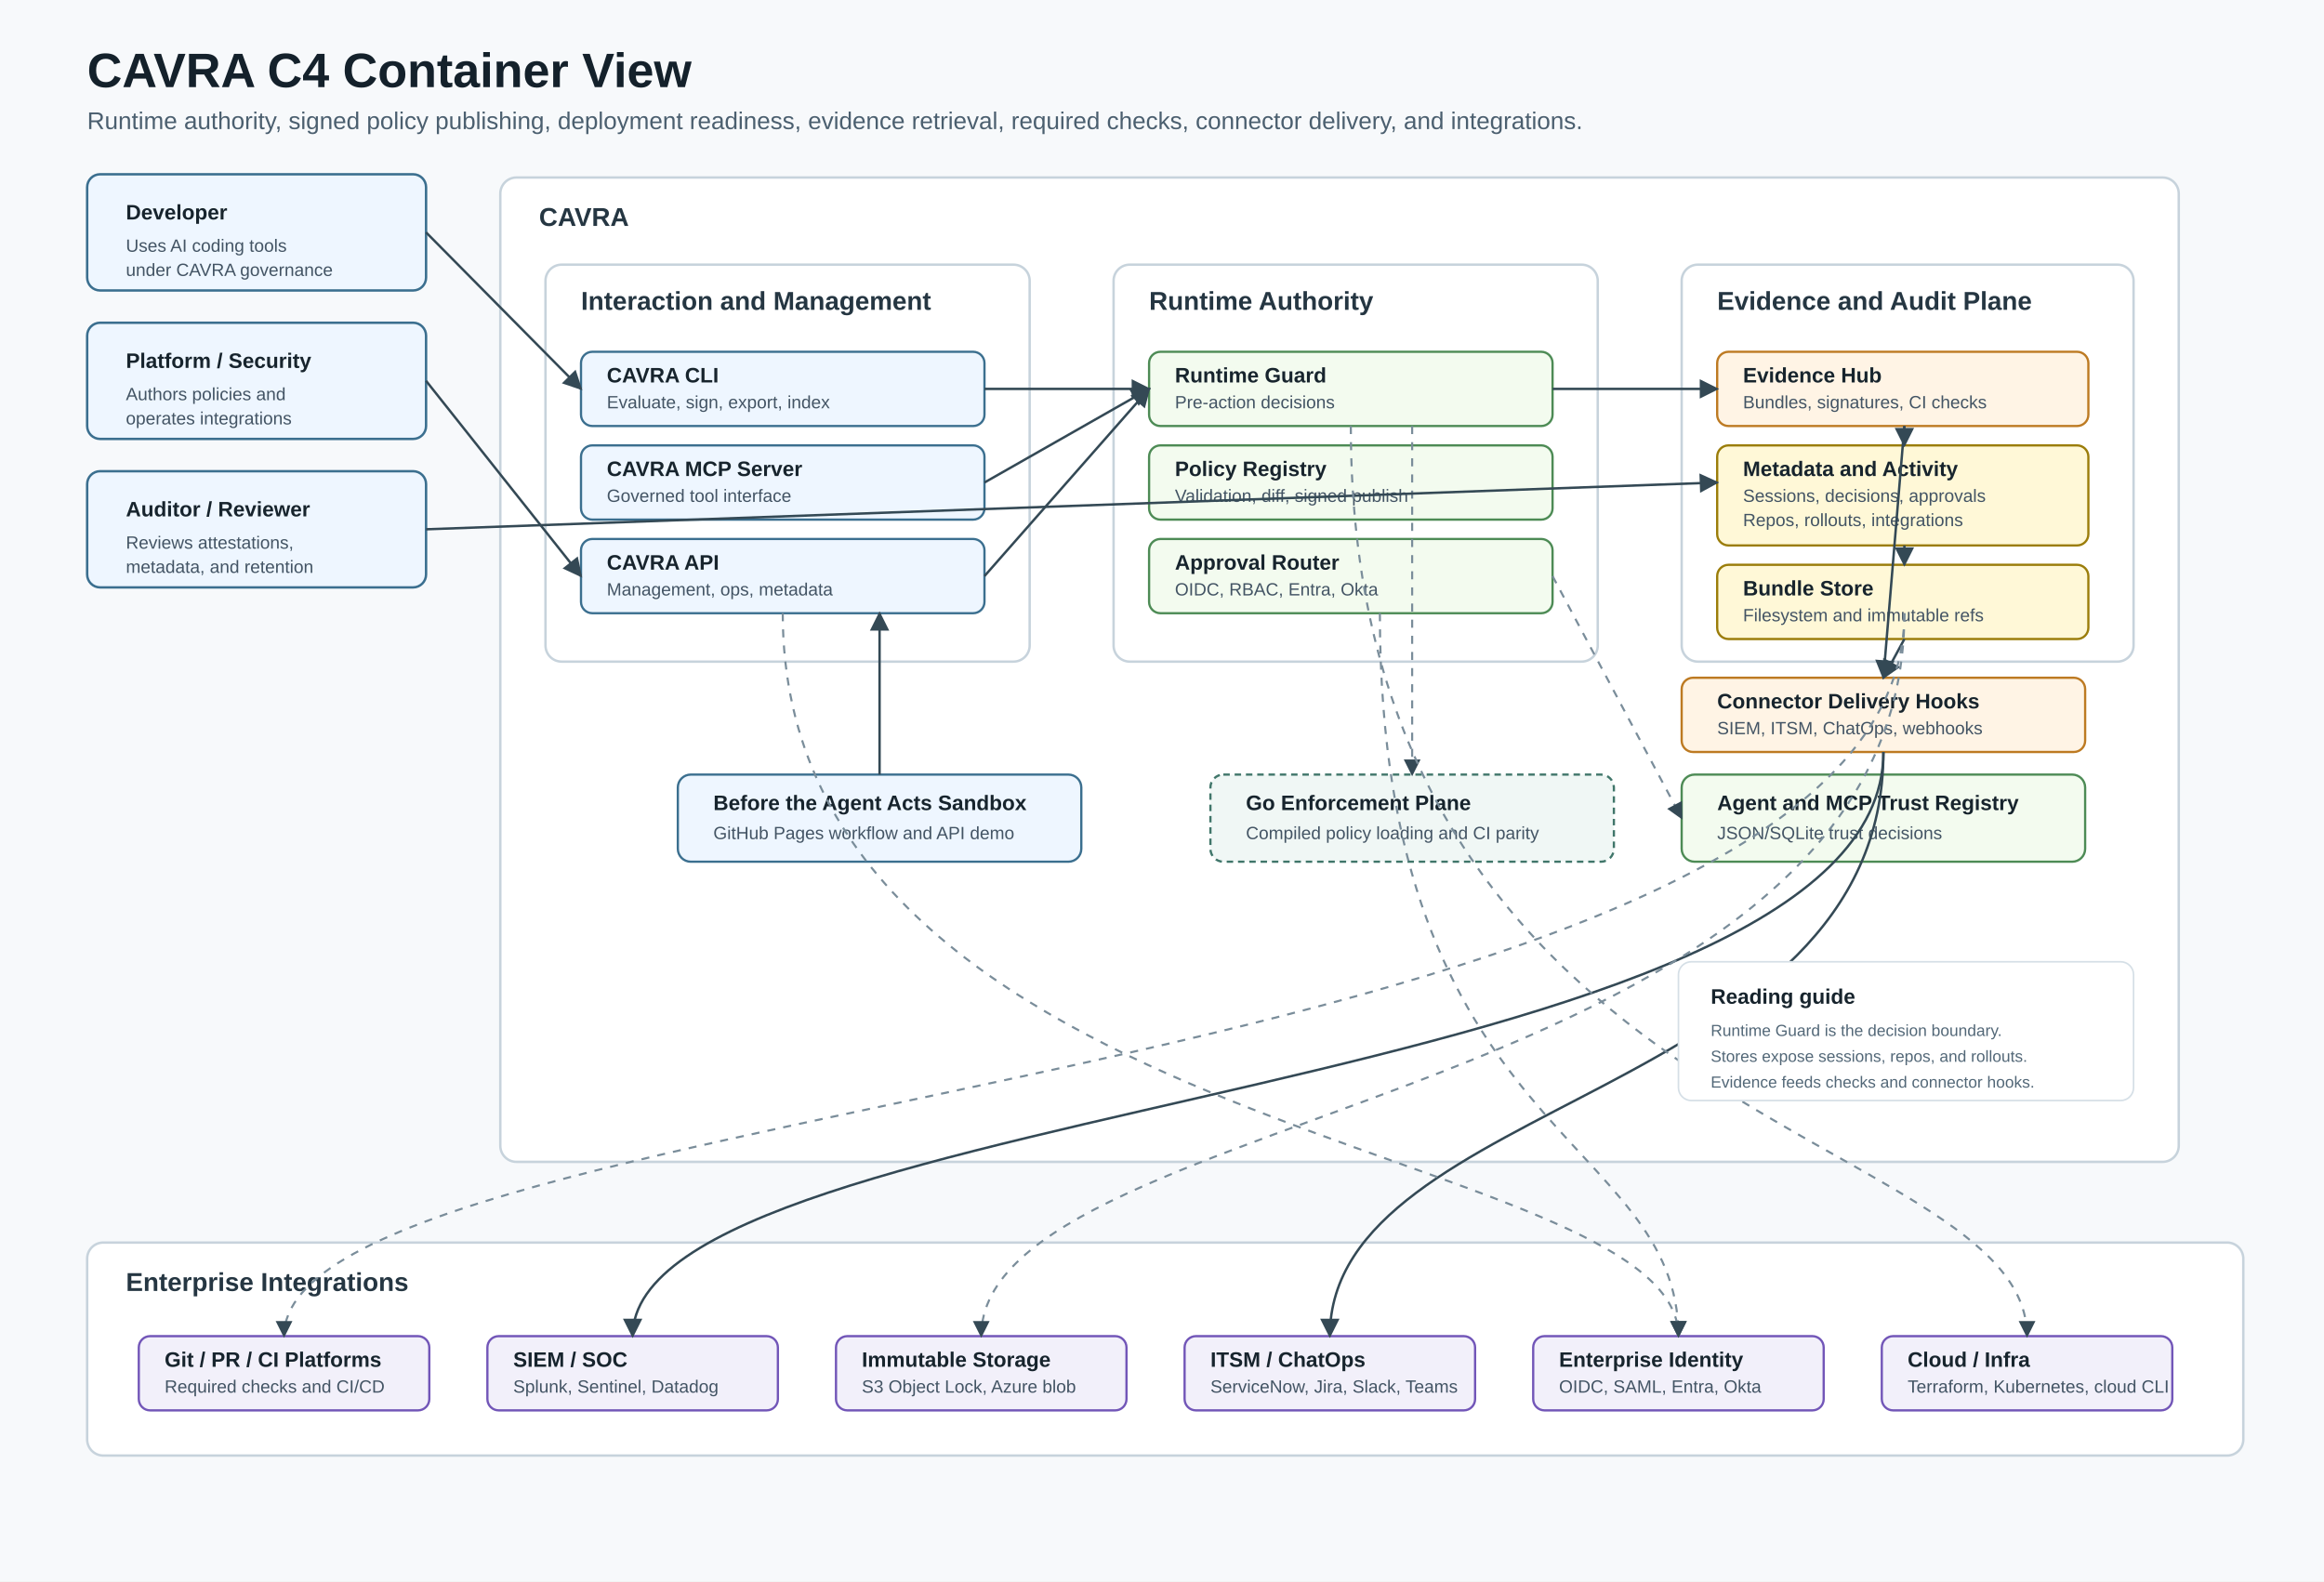
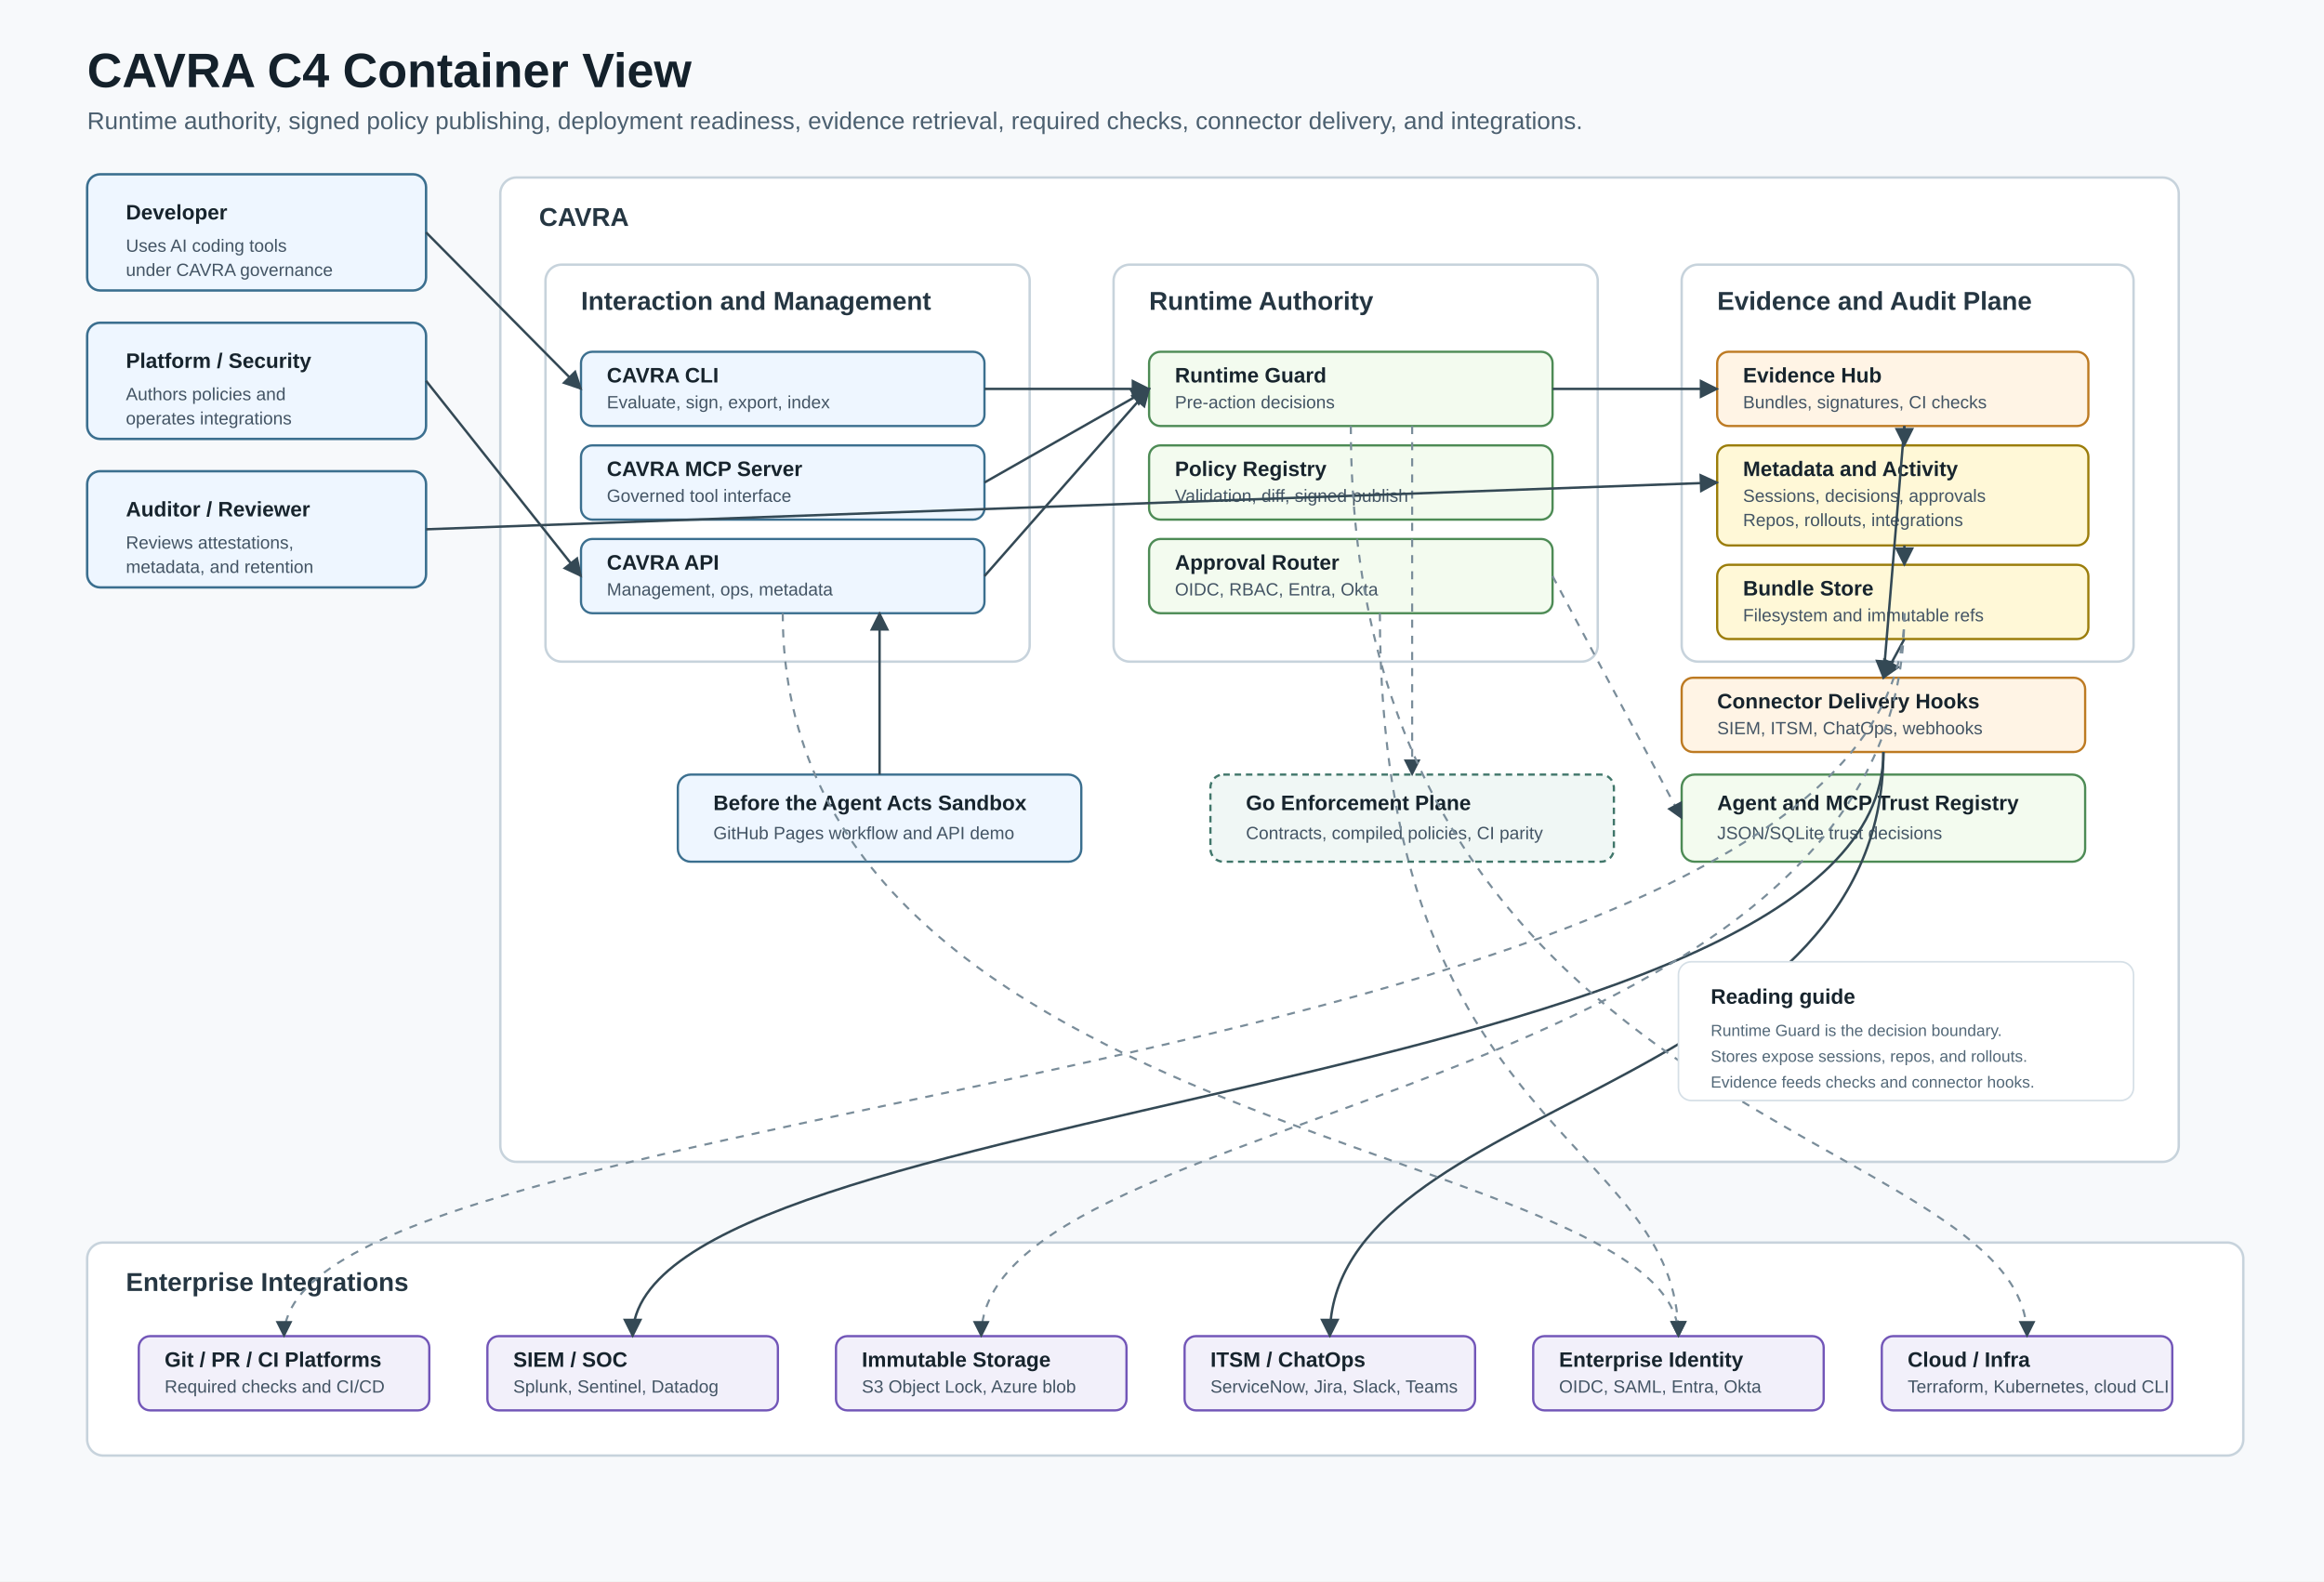
<svg xmlns="http://www.w3.org/2000/svg" width="1440" height="980" viewBox="0 0 1440 980" role="img" aria-labelledby="title desc">
  <defs>
    <marker id="arrow" viewBox="0 0 10 10" refX="9" refY="5" markerWidth="8" markerHeight="8" orient="auto-start-reverse">
      <path d="M 0 0 L 10 5 L 0 10 z" fill="#344955" />
    </marker>
    <style>
      .bg { fill: #f7f9fb; }
      .title { font: 700 30px Arial, sans-serif; fill: #14212b; }
      .subtitle { font: 400 15px Arial, sans-serif; fill: #4b5f6f; }
      .boundary { fill: #ffffff; stroke: #c7d3dc; stroke-width: 1.5; }
      .boundary-title { font: 700 16px Arial, sans-serif; fill: #253642; }
      .actor { fill: #eef6ff; stroke: #3b6f8f; stroke-width: 1.5; }
      .surface { fill: #eef6ff; stroke: #3b6f8f; stroke-width: 1.4; }
      .authority { fill: #f3fbef; stroke: #4d8b55; stroke-width: 1.4; }
      .evidence { fill: #fff4e5; stroke: #bd7a22; stroke-width: 1.4; }
      .external { fill: #f2f0fa; stroke: #7256b8; stroke-width: 1.4; }
      .planned { fill: #f6f8fa; stroke: #7d8b95; stroke-width: 1.4; stroke-dasharray: 6 5; }
      .scaffold { fill: #f0f7f5; stroke: #40766a; stroke-width: 1.4; stroke-dasharray: 4 3; }
      .store { fill: #fff8d7; stroke: #9b7d0a; stroke-width: 1.4; }
      .node-title { font: 700 13px Arial, sans-serif; fill: #17242d; }
      .node-text { font: 400 11px Arial, sans-serif; fill: #435464; }
      .small { font: 400 10px Arial, sans-serif; fill: #526777; }
      .arrow { stroke: #344955; stroke-width: 1.5; fill: none; marker-end: url(#arrow); }
      .soft-arrow { stroke: #7a8d9a; stroke-width: 1.3; fill: none; marker-end: url(#arrow); stroke-dasharray: 5 5; }
      .legend { fill: #ffffff; stroke: #d5dfe6; stroke-width: 1; }
    </style>
  </defs>
  <rect class="bg" width="1440" height="980" />
  <text x="54" y="54" class="title">CAVRA C4 Container View</text>
  <text x="54" y="80" class="subtitle">Runtime authority, signed policy publishing, deployment readiness, evidence retrieval, required checks, connector delivery, and integrations.</text>
  <rect x="54" y="108" width="210" height="72" rx="8" class="actor" />
  <text x="78" y="136" class="node-title">Developer</text>
  <text x="78" y="156" class="node-text">Uses AI coding tools</text>
  <text x="78" y="171" class="node-text">under CAVRA governance</text>
  <rect x="54" y="200" width="210" height="72" rx="8" class="actor" />
  <text x="78" y="228" class="node-title">Platform / Security</text>
  <text x="78" y="248" class="node-text">Authors policies and</text>
  <text x="78" y="263" class="node-text">operates integrations</text>
  <rect x="54" y="292" width="210" height="72" rx="8" class="actor" />
  <text x="78" y="320" class="node-title">Auditor / Reviewer</text>
  <text x="78" y="340" class="node-text">Reviews attestations,</text>
  <text x="78" y="355" class="node-text">metadata, and retention</text>
  <rect x="310" y="110" width="1040" height="610" rx="10" class="boundary" />
  <text x="334" y="140" class="boundary-title">CAVRA</text>
  <rect x="338" y="164" width="300" height="246" rx="10" class="boundary" />
  <text x="360" y="192" class="boundary-title">Interaction and Management</text>
  <rect x="360" y="218" width="250" height="46" rx="7" class="surface" />
  <text x="376" y="237" class="node-title">CAVRA CLI</text>
  <text x="376" y="253" class="node-text">Evaluate, sign, export, index</text>
  <rect x="360" y="276" width="250" height="46" rx="7" class="surface" />
  <text x="376" y="295" class="node-title">CAVRA MCP Server</text>
  <text x="376" y="311" class="node-text">Governed tool interface</text>
  <rect x="360" y="334" width="250" height="46" rx="7" class="surface" />
  <text x="376" y="353" class="node-title">CAVRA API</text>
  <text x="376" y="369" class="node-text">Management, ops, metadata</text>
  <rect x="690" y="164" width="300" height="246" rx="10" class="boundary" />
  <text x="712" y="192" class="boundary-title">Runtime Authority</text>
  <rect x="712" y="218" width="250" height="46" rx="7" class="authority" />
  <text x="728" y="237" class="node-title">Runtime Guard</text>
  <text x="728" y="253" class="node-text">Pre-action decisions</text>
  <rect x="712" y="276" width="250" height="46" rx="7" class="authority" />
  <text x="728" y="295" class="node-title">Policy Registry</text>
  <text x="728" y="311" class="node-text">Validation, diff, signed publish</text>
  <rect x="712" y="334" width="250" height="46" rx="7" class="authority" />
  <text x="728" y="353" class="node-title">Approval Router</text>
  <text x="728" y="369" class="node-text">OIDC, RBAC, Entra, Okta</text>
  <rect x="1042" y="164" width="280" height="246" rx="10" class="boundary" />
  <text x="1064" y="192" class="boundary-title">Evidence and Audit Plane</text>
  <rect x="1064" y="218" width="230" height="46" rx="7" class="evidence" />
  <text x="1080" y="237" class="node-title">Evidence Hub</text>
  <text x="1080" y="253" class="node-text">Bundles, signatures, CI checks</text>
  <rect x="1064" y="276" width="230" height="62" rx="7" class="store" />
  <text x="1080" y="295" class="node-title">Metadata and Activity</text>
  <text x="1080" y="311" class="node-text">Sessions, decisions, approvals</text>
  <text x="1080" y="326" class="node-text">Repos, rollouts, integrations</text>
  <rect x="1064" y="350" width="230" height="46" rx="7" class="store" />
  <text x="1080" y="369" class="node-title">Bundle Store</text>
  <text x="1080" y="385" class="node-text">Filesystem and immutable refs</text>
  <rect x="420" y="480" width="250" height="54" rx="8" class="surface" />
  <text x="442" y="502" class="node-title">Before the Agent Acts Sandbox</text>
  <text x="442" y="520" class="node-text">GitHub Pages workflow and API demo</text>
  <rect x="750" y="480" width="250" height="54" rx="8" class="scaffold" />
  <text x="772" y="502" class="node-title">Go Enforcement Plane</text>
-   <text x="772" y="520" class="node-text">Compiled policy loading and CI parity</text>
+   <text x="772" y="520" class="node-text">Contracts, compiled policies, CI parity</text>
  <rect x="1042" y="480" width="250" height="54" rx="8" class="authority" />
  <text x="1064" y="502" class="node-title">Agent and MCP Trust Registry</text>
  <text x="1064" y="520" class="node-text">JSON/SQLite trust decisions</text>
  <rect x="1042" y="420" width="250" height="46" rx="7" class="evidence" />
  <text x="1064" y="439" class="node-title">Connector Delivery Hooks</text>
  <text x="1064" y="455" class="node-text">SIEM, ITSM, ChatOps, webhooks</text>
  <path class="arrow" d="M610 241 L712 241" />
  <path class="arrow" d="M610 299 L712 241" />
  <path class="arrow" d="M610 357 L712 241" />
  <path class="arrow" d="M962 241 L1064 241" />
  <path class="arrow" d="M1180 264 L1167 420" />
  <path class="arrow" d="M1180 264 L1180 276" />
  <path class="arrow" d="M1180 338 L1180 350" />
  <path class="arrow" d="M1180 396 L1167 420" />
  <path class="soft-arrow" d="M875 264 L875 480" />
  <path class="soft-arrow" d="M962 357 L1042 507" />
  <path class="arrow" d="M545 480 L545 380" />
  <path class="arrow" d="M264 144 L360 241" />
  <path class="arrow" d="M264 236 L360 357" />
  <path class="arrow" d="M264 328 L1064 299" />
  <rect x="54" y="770" width="1336" height="132" rx="10" class="boundary" />
  <text x="78" y="800" class="boundary-title">Enterprise Integrations</text>
  <rect x="86" y="828" width="180" height="46" rx="7" class="external" />
  <text x="102" y="847" class="node-title">Git / PR / CI Platforms</text>
  <text x="102" y="863" class="node-text">Required checks and CI/CD</text>
  <rect x="302" y="828" width="180" height="46" rx="7" class="external" />
  <text x="318" y="847" class="node-title">SIEM / SOC</text>
  <text x="318" y="863" class="node-text">Splunk, Sentinel, Datadog</text>
  <rect x="518" y="828" width="180" height="46" rx="7" class="external" />
  <text x="534" y="847" class="node-title">Immutable Storage</text>
  <text x="534" y="863" class="node-text">S3 Object Lock, Azure blob</text>
  <rect x="734" y="828" width="180" height="46" rx="7" class="external" />
  <text x="750" y="847" class="node-title">ITSM / ChatOps</text>
  <text x="750" y="863" class="node-text">ServiceNow, Jira, Slack, Teams</text>
  <rect x="950" y="828" width="180" height="46" rx="7" class="external" />
  <text x="966" y="847" class="node-title">Enterprise Identity</text>
  <text x="966" y="863" class="node-text">OIDC, SAML, Entra, Okta</text>
  <rect x="1166" y="828" width="180" height="46" rx="7" class="external" />
  <text x="1182" y="847" class="node-title">Cloud / Infra</text>
  <text x="1182" y="863" class="node-text">Terraform, Kubernetes, cloud CLI</text>
  <path class="soft-arrow" d="M1180 380 C1180 675 176 675 176 828" />
  <path class="arrow" d="M1167 466 C1167 680 392 680 392 828" />
  <path class="soft-arrow" d="M1180 380 C1180 684 608 684 608 828" />
  <path class="arrow" d="M1167 466 C1167 680 824 680 824 828" />
  <path class="soft-arrow" d="M855 380 C855 704 1040 704 1040 828" />
  <path class="soft-arrow" d="M485 380 C485 708 1040 708 1040 828" />
  <path class="soft-arrow" d="M837 264 C837 700 1256 700 1256 828" />
  <rect x="1040" y="596" width="282" height="86" rx="8" class="legend" />
  <text x="1060" y="622" class="node-title">Reading guide</text>
  <text x="1060" y="642" class="small">Runtime Guard is the decision boundary.</text>
  <text x="1060" y="658" class="small">Stores expose sessions, repos, and rollouts.</text>
  <text x="1060" y="674" class="small">Evidence feeds checks and connector hooks.</text>
</svg>
